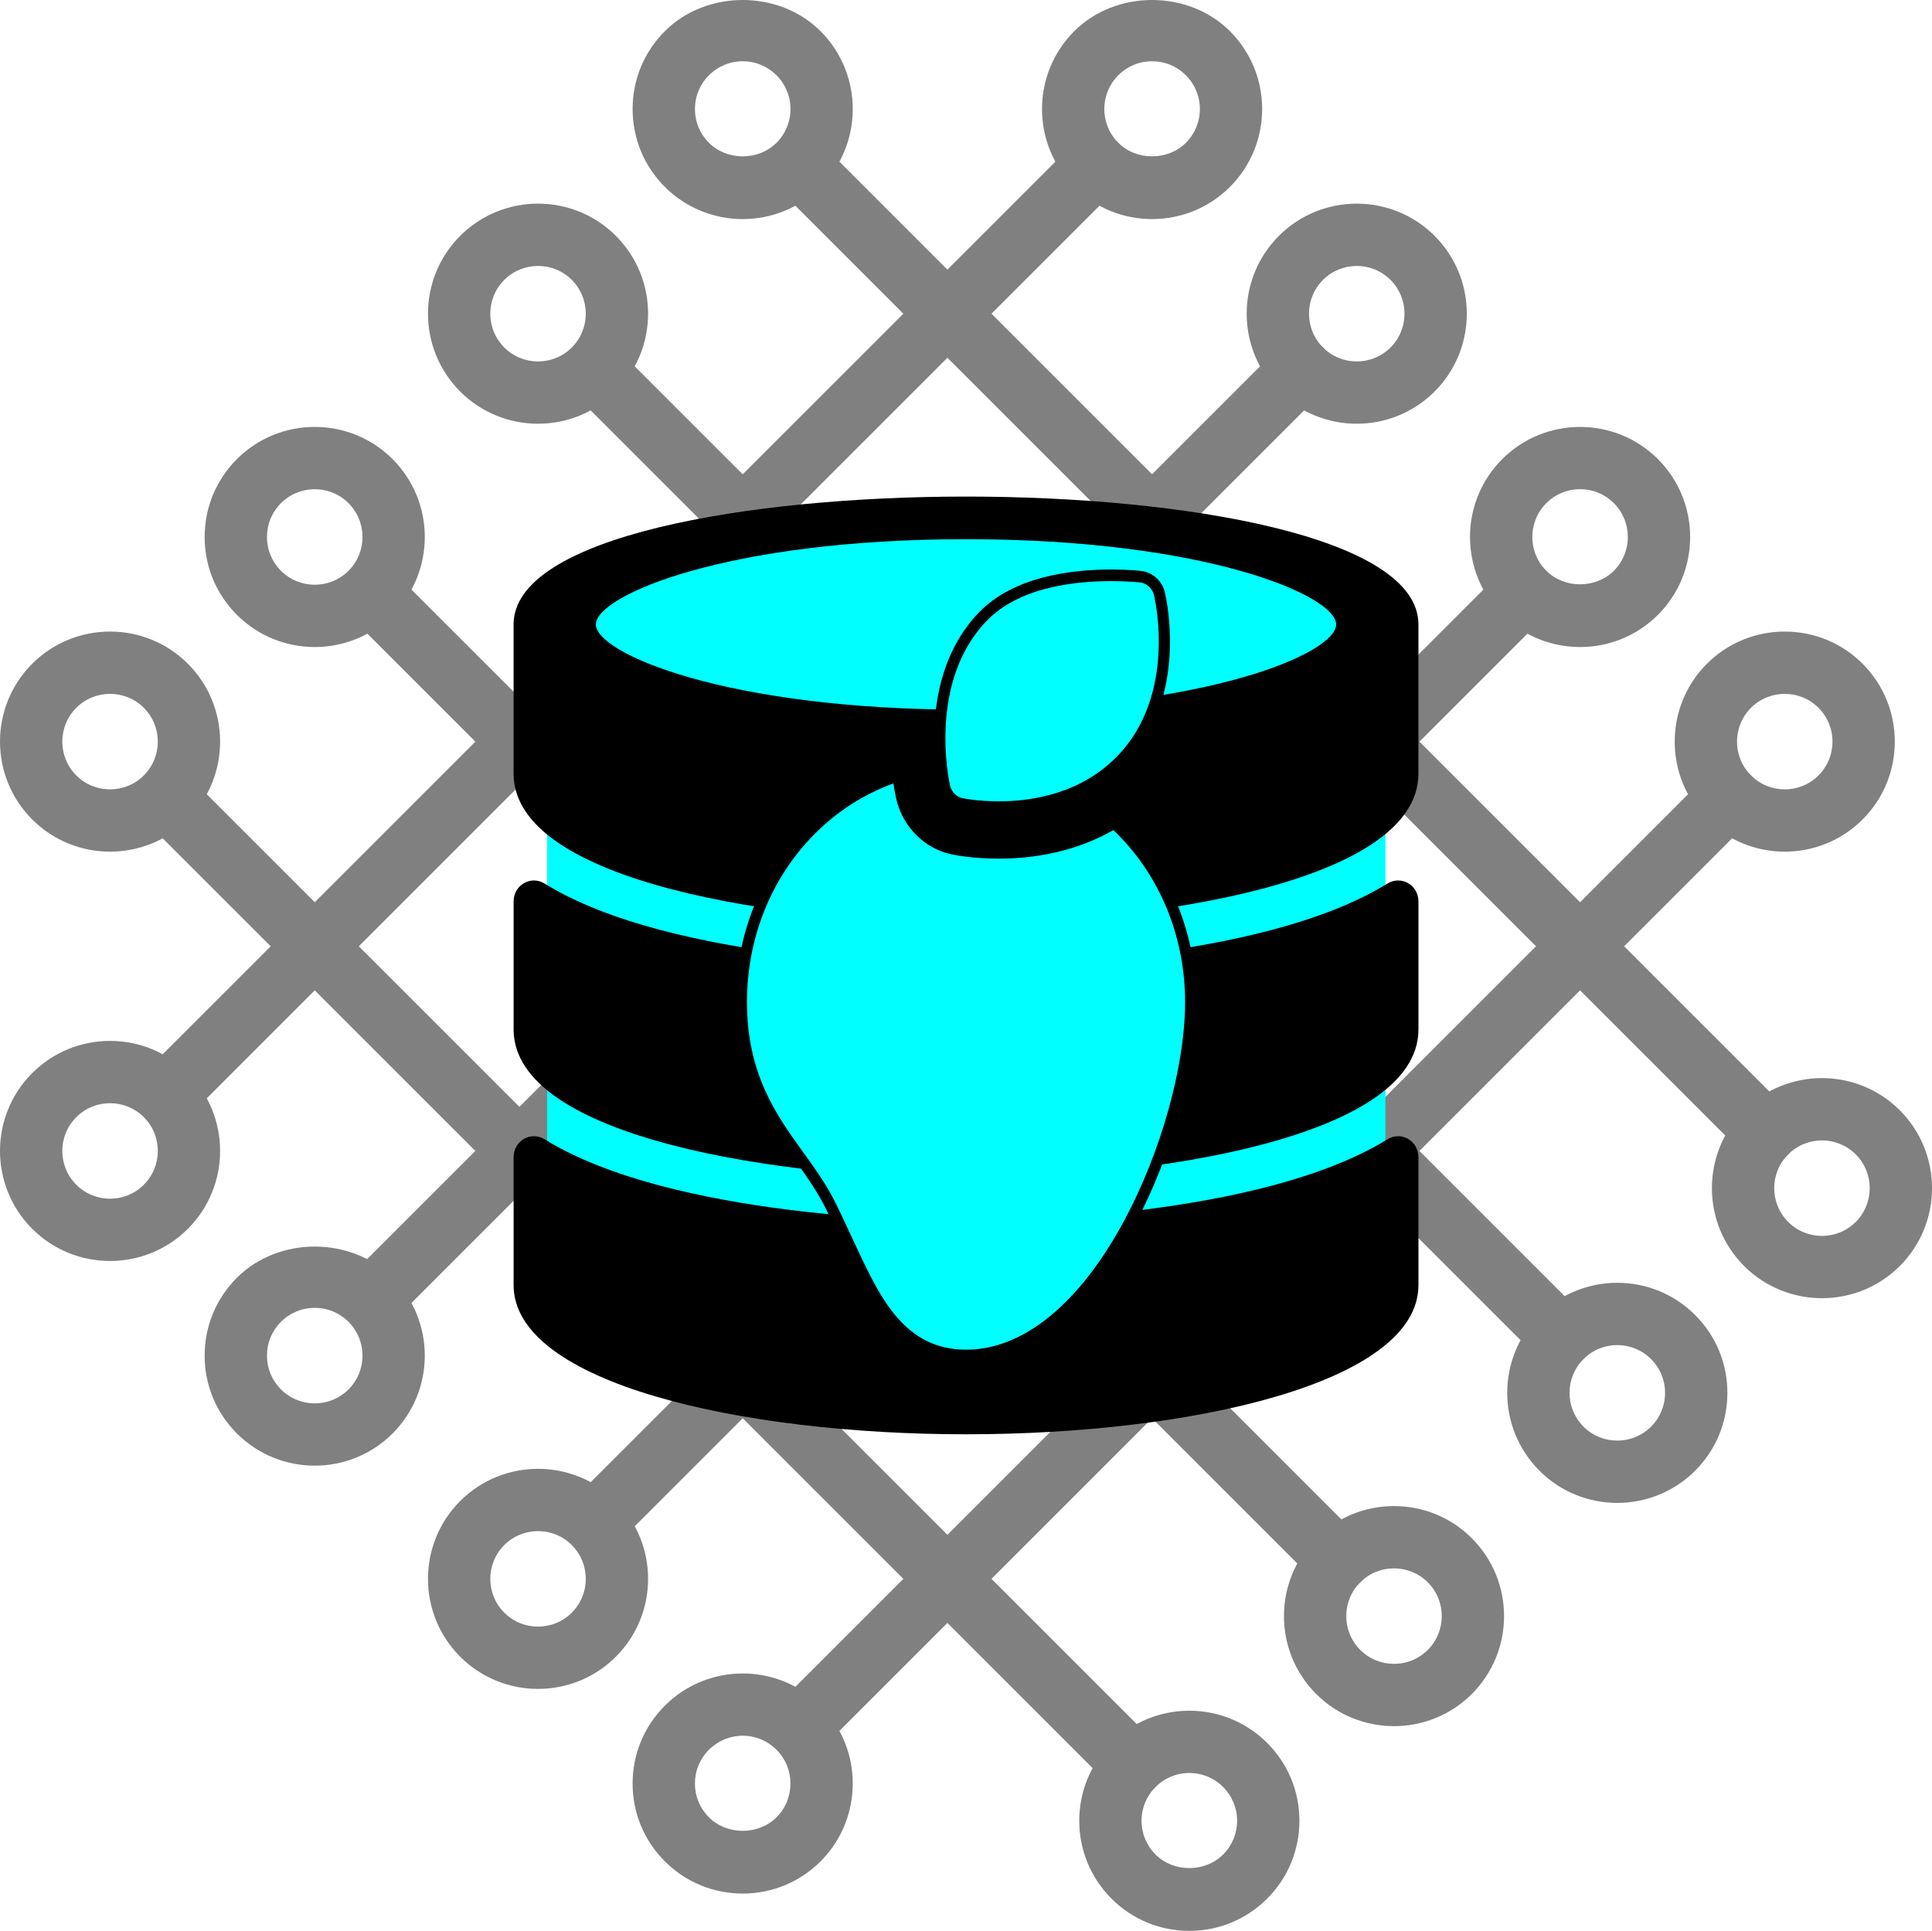
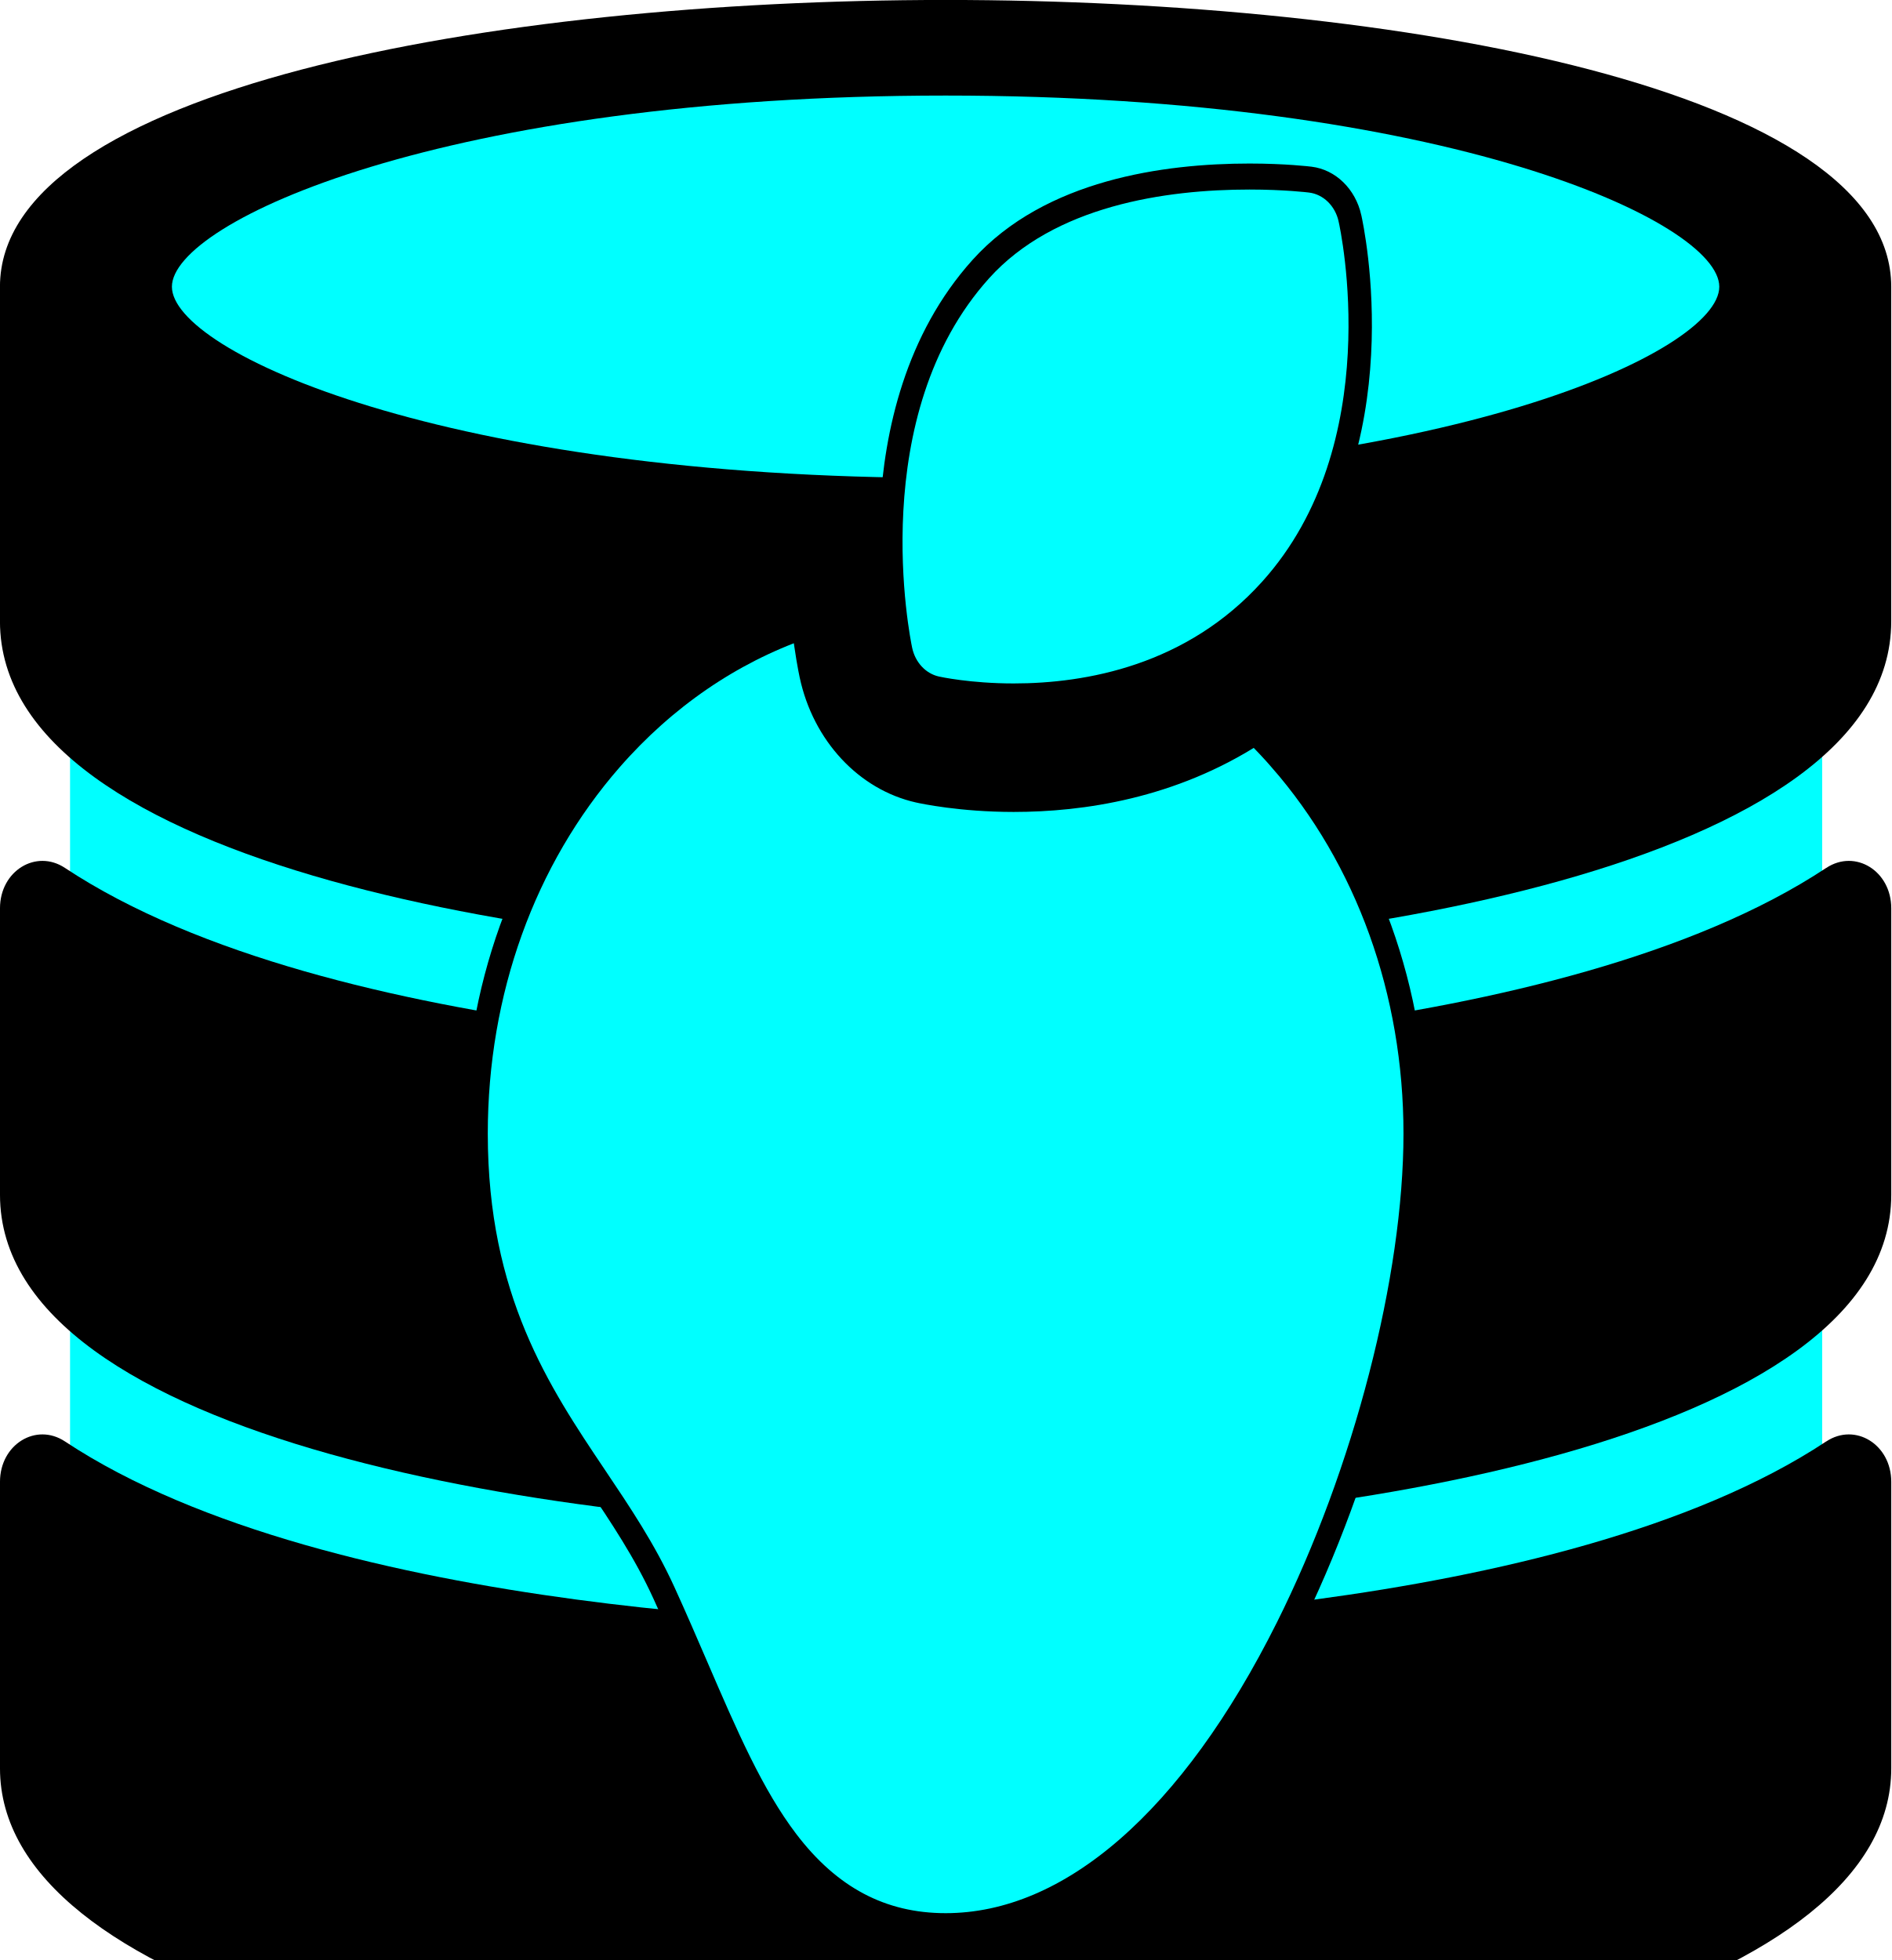
- <svg xmlns="http://www.w3.org/2000/svg" width="106" height="105.95" version="1.1" viewBox="0 0 37.389 37.376">
-   <g transform="matrix(.088354 0 0 .088354 -.0022624 -.01009)" fill="#808080">
-     <path d="m38.547 244.66c-1.746 0-3.492-0.668-4.824-2-2.668-2.668-2.668-6.988 0-9.652l201.6-201.6c2.668-2.664 6.988-2.664 9.656 0 2.664 2.668 2.664 6.988 0 9.652l-201.6 201.6c-1.332 1.332-3.082 2-4.828 2z" />
-     <path d="m82.902 289.98c-1.746 0-3.496-0.668-4.828-2-2.664-2.668-2.664-6.988 0-9.652l202.09-202.09c2.668-2.664 6.988-2.664 9.652 0 2.668 2.668 2.668 6.988 0 9.656l-202.09 202.09c-1.332 1.332-3.078 2-4.824 2z" />
-     <path d="m131.81 338.9c-1.742 0-3.492-0.668-4.824-2.004-2.668-2.664-2.668-6.984 0-9.652l202.09-202.08c2.664-2.664 6.988-2.664 9.652 0 2.668 2.668 2.668 6.988 0 9.652l-202.09 202.08c-1.332 1.336-3.078 2.004-4.828 2.004z" />
-     <path d="m176.66 383.73c-1.746 0-3.496-0.664-4.828-2-2.664-2.664-2.664-6.984 0-9.652l202.09-202.09c2.668-2.664 6.988-2.664 9.652 0 2.668 2.668 2.668 6.988 0 9.652l-202.09 202.09c-1.332 1.336-3.078 2-4.824 2z" />
-     <path d="m386.89 255.02c-1.746 0-3.492-0.668-4.828-2l-210.23-210.23c-2.668-2.664-2.668-6.988 0-9.652 2.664-2.664 6.984-2.664 9.652 0l210.23 210.23c2.664 2.664 2.664 6.984 0 9.652-1.336 1.332-3.082 2-4.828 2z" />
-     <path d="m342.05 299.86c-1.746 0-3.492-0.668-4.824-2l-210.23-210.23c-2.668-2.664-2.668-6.988 0-9.652 2.664-2.668 6.984-2.668 9.652 0l210.23 210.23c2.664 2.664 2.664 6.988 0 9.652-1.336 1.332-3.082 2-4.828 2z" />
-     <path d="m293.14 348.78c-1.746 0-3.492-0.668-4.824-2l-210.23-210.23c-2.668-2.668-2.668-6.988 0-9.652 2.664-2.668 6.988-2.668 9.652 0l210.23 210.23c2.664 2.664 2.664 6.984 0 9.652-1.336 1.332-3.082 2-4.828 2z" />
-     <path d="m248.3 393.61c-1.746 0-3.492-0.668-4.824-2l-209.76-209.76c-2.664-2.664-2.664-6.988 0-9.652 2.668-2.664 6.988-2.664 9.652 0l209.76 209.76c2.664 2.664 2.664 6.984 0 9.652-1.336 1.332-3.078 2-4.828 2z" />
-     <path d="m252.38 48.113c-6.18 0-12.359-2.352-17.062-7.055-9.406-9.402-9.406-24.707 0-34.109 9.102-9.109 25-9.117 34.113 0 9.41 9.406 9.41 24.707 0 34.109-4.699 4.703-10.879 7.055-17.051 7.055zm0-34.578c-2.801 0-5.43 1.09-7.406 3.066-4.082 4.082-4.082 10.723 0 14.805 3.945 3.945 10.84 3.953 14.805 0 1.973-1.977 3.066-4.606 3.066-7.402 0-2.793-1.094-5.426-3.066-7.402-1.98-1.977-4.606-3.066-7.398-3.066z" />
-     <path d="m297.21 92.949c-6.172 0-12.352-2.352-17.055-7.055-9.406-9.402-9.406-24.707 0-34.109 9.402-9.406 24.707-9.406 34.105 0 9.41 9.406 9.41 24.707 0 34.109-4.695 4.703-10.879 7.055-17.051 7.055zm0-34.57c-2.68 0-5.359 1.023-7.402 3.062-4.078 4.078-4.078 10.723 0 14.801 4.082 4.082 10.723 4.082 14.801 0 4.082-4.078 4.082-10.723 0-14.801-2.039-2.043-4.719-3.062-7.398-3.062z" />
-     <path d="m346.13 141.87c-6.176 0-12.355-2.352-17.055-7.055-9.406-9.406-9.406-24.707 0-34.113 9.395-9.398 24.707-9.41 34.113 0 9.406 9.406 9.406 24.711 0 34.113-4.699 4.703-10.879 7.055-17.059 7.055zm0-34.582c-2.797 0-5.422 1.094-7.402 3.066-4.078 4.086-4.078 10.727 0 14.809 3.973 3.965 10.859 3.949 14.809 0 4.078-4.082 4.078-10.723 0-14.809-1.98-1.977-4.606-3.066-7.406-3.066z" />
-     <path d="m390.97 186.7c-6.172 0-12.352-2.352-17.055-7.055-9.406-9.402-9.406-24.707 0-34.109 9.402-9.406 24.707-9.406 34.105 0 9.41 9.406 9.41 24.707 0 34.109-4.699 4.703-10.879 7.055-17.051 7.055zm0-34.57c-2.68 0-5.359 1.02-7.402 3.059-4.078 4.082-4.078 10.723 0 14.805 4.082 4.082 10.723 4.082 14.801 0 4.082-4.082 4.082-10.723 0-14.805-2.039-2.039-4.719-3.059-7.398-3.059z" />
-     <path d="m24.109 276.38c-6.176 0-12.355-2.348-17.055-7.055-9.406-9.402-9.406-24.707 0-34.109 9.402-9.406 24.707-9.406 34.105 0 9.41 9.406 9.41 24.711 0 34.109-4.699 4.707-10.879 7.055-17.051 7.055zm0-34.57c-2.68 0-5.363 1.02-7.402 3.062-4.078 4.078-4.078 10.723 0 14.801 4.082 4.082 10.723 4.082 14.801 0 4.082-4.078 4.082-10.723 0-14.801-2.039-2.043-4.719-3.062-7.398-3.062z" />
-     <path d="m68.949 321.22c-6.176 0-12.355-2.352-17.055-7.055-4.559-4.551-7.066-10.609-7.066-17.055 0-6.441 2.508-12.5 7.066-17.059 9.105-9.105 25-9.109 34.105 4e-3 9.406 9.406 9.406 24.707 0 34.109-4.699 4.703-10.879 7.055-17.051 7.055zm0-34.574c-2.797 0-5.422 1.086-7.402 3.066s-3.066 4.606-3.066 7.398c0 2.797 1.086 5.426 3.066 7.402 4.082 4.086 10.719 4.082 14.801 4e-3 4.082-4.082 4.082-10.723 0-14.805-1.98-1.98-4.606-3.066-7.398-3.066z" />
-     <path d="m117.86 370.13c-6.172 0-12.352-2.352-17.051-7.055-9.406-9.402-9.406-24.707 0-34.109 9.398-9.406 24.707-9.406 34.105 0 9.406 9.402 9.406 24.707 0 34.109-4.699 4.707-10.879 7.055-17.055 7.055zm0-34.57c-2.68 0-5.359 1.023-7.398 3.062-4.082 4.078-4.082 10.723 0 14.801 4.082 4.082 10.719 4.082 14.801 0 4.078-4.078 4.078-10.723 0-14.801-2.039-2.043-4.719-3.062-7.402-3.062z" />
-     <path d="m162.7 414.97c-6.176 0-12.355-2.352-17.055-7.055-4.559-4.551-7.066-10.609-7.066-17.055 0-6.441 2.508-12.5 7.066-17.059 9.402-9.402 24.707-9.406 34.105 0 9.406 9.41 9.406 24.711 0 34.113-4.699 4.703-10.879 7.055-17.051 7.055zm0-34.582c-2.797 0-5.422 1.094-7.402 3.07-1.98 1.977-3.066 4.609-3.066 7.402 0 2.797 1.086 5.422 3.066 7.398 3.961 3.961 10.84 3.957 14.801 4e-3 4.082-4.078 4.082-10.723 0-14.805-1.98-1.977-4.606-3.07-7.398-3.07z" />
-     <path d="m399.12 284.53c-6.172 0-12.352-2.348-17.055-7.051-9.406-9.406-9.406-24.711 0-34.109 9.402-9.41 24.711-9.41 34.109 0 9.406 9.402 9.406 24.707 0 34.109-4.703 4.703-10.883 7.051-17.055 7.051zm0-34.57c-2.68 0-5.359 1.023-7.398 3.062-4.082 4.078-4.082 10.723 0 14.801 4.078 4.082 10.719 4.082 14.797 0 4.082-4.078 4.082-10.723 0-14.801-2.039-2.039-4.719-3.062-7.398-3.062z" />
-     <path d="m354.28 329.38c-6.172 0-12.352-2.352-17.051-7.055-9.41-9.406-9.41-24.711 0-34.113 9.398-9.406 24.707-9.406 34.105 0 4.559 4.555 7.066 10.609 7.066 17.055s-2.508 12.5-7.066 17.062c-4.703 4.699-10.883 7.051-17.055 7.051zm-7.398-16.707c4.078 4.078 10.719 4.078 14.801 0 1.977-1.98 3.066-4.609 3.066-7.406 0-2.797-1.09-5.422-3.066-7.398-4.082-4.086-10.723-4.086-14.801-4e-3 -4.082 4.082-4.082 10.723 0 14.809z" />
-     <path d="m305.37 378.29c-6.172 0-12.352-2.348-17.051-7.051-9.406-9.406-9.406-24.711 0-34.109 9.398-9.41 24.707-9.41 34.105 0 9.406 9.402 9.406 24.707 0 34.109-4.699 4.703-10.879 7.051-17.055 7.051zm0-34.57c-2.68 0-5.359 1.023-7.398 3.062-4.082 4.078-4.082 10.723 0 14.801 4.082 4.082 10.719 4.082 14.801 0 4.078-4.078 4.078-10.723 0-14.801-2.043-2.039-4.723-3.062-7.402-3.062z" />
-     <path d="m260.53 423.14c-6.438 0-12.5-2.512-17.051-7.066-9.41-9.41-9.41-24.711 0-34.109 9.398-9.41 24.707-9.41 34.105 0 4.559 4.551 7.066 10.609 7.066 17.055 0 6.441-2.508 12.5-7.066 17.055-4.555 4.555-10.613 7.066-17.055 7.066zm0-34.59c-2.793 0-5.422 1.09-7.398 3.066-1.973 1.977-3.066 4.606-3.066 7.402 0 2.797 1.094 5.426 3.066 7.402 3.957 3.957 10.84 3.957 14.801 0 1.977-1.98 3.066-4.606 3.066-7.402s-1.09-5.422-3.066-7.398c-1.98-1.98-4.609-3.07-7.402-3.07z" />
-     <path d="m162.7 48.113c-6.176 0-12.348-2.352-17.055-7.051v-0.004c-4.559-4.555-7.066-10.613-7.066-17.055 0-6.445 2.508-12.5 7.066-17.059 9.105-9.105 25-9.109 34.105 0.004 9.406 9.406 9.406 24.707 0 34.109-4.699 4.703-10.879 7.055-17.051 7.055zm0-34.578c-2.797 0-5.422 1.09-7.402 3.066-1.98 1.98-3.066 4.609-3.066 7.402 0 2.797 1.086 5.422 3.066 7.398v0.004c3.961 3.953 10.84 3.953 14.801 0 1.973-1.977 3.066-4.606 3.066-7.402 0-2.793-1.094-5.426-3.066-7.402-1.98-1.977-4.606-3.066-7.398-3.066z" />
-     <path d="m117.86 92.949c-6.172 0-12.352-2.352-17.051-7.055-9.406-9.402-9.406-24.707 0-34.109 9.398-9.406 24.707-9.406 34.105 0 9.406 9.406 9.406 24.707 0 34.109-4.699 4.703-10.879 7.055-17.055 7.055zm0-34.57c-2.68 0-5.359 1.023-7.398 3.062-4.082 4.078-4.082 10.723 0 14.801 4.082 4.082 10.719 4.082 14.801 0 4.078-4.078 4.078-10.723 0-14.801-2.039-2.043-4.719-3.062-7.402-3.062z" />
-     <path d="m68.949 141.87c-6.176 0-12.348-2.352-17.055-7.051v-4e-3c-4.559-4.559-7.066-10.613-7.066-17.059 0-6.441 2.508-12.5 7.066-17.059 9.402-9.398 24.707-9.402 34.105 4e-3 9.406 9.406 9.406 24.711 0 34.113-4.699 4.703-10.879 7.055-17.051 7.055zm0-34.574c-2.68 0-5.363 1.02-7.402 3.059-1.98 1.98-3.066 4.613-3.066 7.406 0 2.797 1.086 5.422 3.066 7.398v4e-3c4.082 4.082 10.719 4.082 14.801 0s4.082-10.723 0-14.809c-2.039-2.039-4.719-3.059-7.398-3.059z" />
-     <path d="m24.109 186.7c-6.176 0-12.355-2.352-17.055-7.055-9.406-9.402-9.406-24.707 0-34.109 9.402-9.406 24.707-9.406 34.105 0 9.41 9.406 9.41 24.707 0 34.109-4.699 4.703-10.879 7.055-17.051 7.055zm0-34.57c-2.68 0-5.363 1.02-7.402 3.059-4.078 4.082-4.078 10.723 0 14.805 4.082 4.082 10.723 4.082 14.801 0 4.082-4.082 4.082-10.723 0-14.805-2.039-2.039-4.719-3.059-7.398-3.059z" />
-   </g>
-   <g transform="matrix(.98529 0 0 1.0605 .55888 -.025544)">
+ <svg xmlns="http://www.w3.org/2000/svg" width="77.188" height="80" version="1.1" viewBox="0 0 27.226 28.222">
+   <g transform="matrix(1.5319 0 0 1.7691 -14.585 -16.078)">
    <rect x="10.178" y="14.25" width="16.467" height="7.945" fill="#0ff" />
    <ellipse transform="matrix(.87405 0 0 .87405 2.7277 2.229)" cx="18.056" cy="10.338" rx="9.043" ry="2.143" fill="#0ff" />
    <g transform="matrix(.037872 0 0 .036469 9.5192 9.0879)">
      <path d="m234.67 0c-113.02 0-234.67 20.031-234.67 64v74.667c0 54.781 140.33 74.667 234.67 74.667s234.67-19.885 234.67-74.667v-74.667c-1e-3 -43.969-121.65-64-234.67-64zm0 106.67c-124.23 0-192-28.188-192-42.667s67.771-42.667 192-42.667 192 28.187 192 42.667c0 14.479-67.771 42.667-192 42.667z" />
      <path d="m453.21 321.71c-66.253 39.454-199.01 40.955-218.54 40.955s-152.29-1.502-218.54-40.955c-7.171-4.27-16.122 0.661-16.122 9.006v63.949c0 49.021 118.05 74.667 234.67 74.667s234.67-25.646 234.67-74.667v-63.949c-1e-3 -8.345-8.952-13.276-16.122-9.006z" />
      <path d="m453.21 193.71c-66.253 39.454-199.01 40.955-218.54 40.955s-152.29-1.502-218.54-40.955c-7.171-4.27-16.122 0.661-16.122 9.006v63.949c0 54.781 140.33 74.667 234.67 74.667s234.67-19.885 234.67-74.667v-63.949c-1e-3 -8.345-8.952-13.276-16.122-9.006z" />
    </g>
    <g transform="matrix(.019402 0 0 .018683 11.965 15.225)" fill="#0ff" stroke="#000" stroke-width="14.307">
      <g transform="matrix(1.4887,0,0,1.4887,-49.078,-251.56)" fill="#0ff" stroke="#000" stroke-width="7.615">
        <path d="m387.55 12.169c-1.522-6.081-6.666-10.574-12.896-11.266-0.332-0.038-8.258-0.903-19.774-0.903-27.512 0-65.012 4.698-87.426 27.077-41.959 41.9-26.717 108.88-26.049 111.71 1.35 5.705 5.899 10.101 11.646 11.255 0.427 0.086 10.626 2.1 25.095 2.1 23.995 0 57.967-5.361 83.543-30.904 42.05-41.993 26.542-106.35 25.861-109.06z" stroke-width="7.61" />
        <path d="m364.77 170.18c-2.586-2.66-5.257-5.209-8-7.651-27.105 15.739-56.4 19.606-78.627 19.606-17.156 0-29.646-2.414-31-2.687-17.188-3.451-30.9-16.704-34.936-33.769-0.403-1.706-1.516-6.756-2.472-14.154-23.495 7.42-44.882 20.53-62.505 38.655-28.385 29.195-44.017 68.22-44.017 109.89 0 48.621 20.642 76.261 38.854 100.65 8.239 11.033 16.023 21.455 22.243 33.703 3.792 7.465 7.281 14.742 10.656 21.78 9.741 20.313 18.153 37.858 29.558 51.325 13.947 16.471 30.787 24.477 51.482 24.477 40.465 0 79.929-30.918 111.12-87.06 25.307-45.548 41.658-102.41 41.658-144.87 1e-3 -41.665-15.631-80.69-44.015-109.89z" />
      </g>
    </g>
  </g>
</svg>
